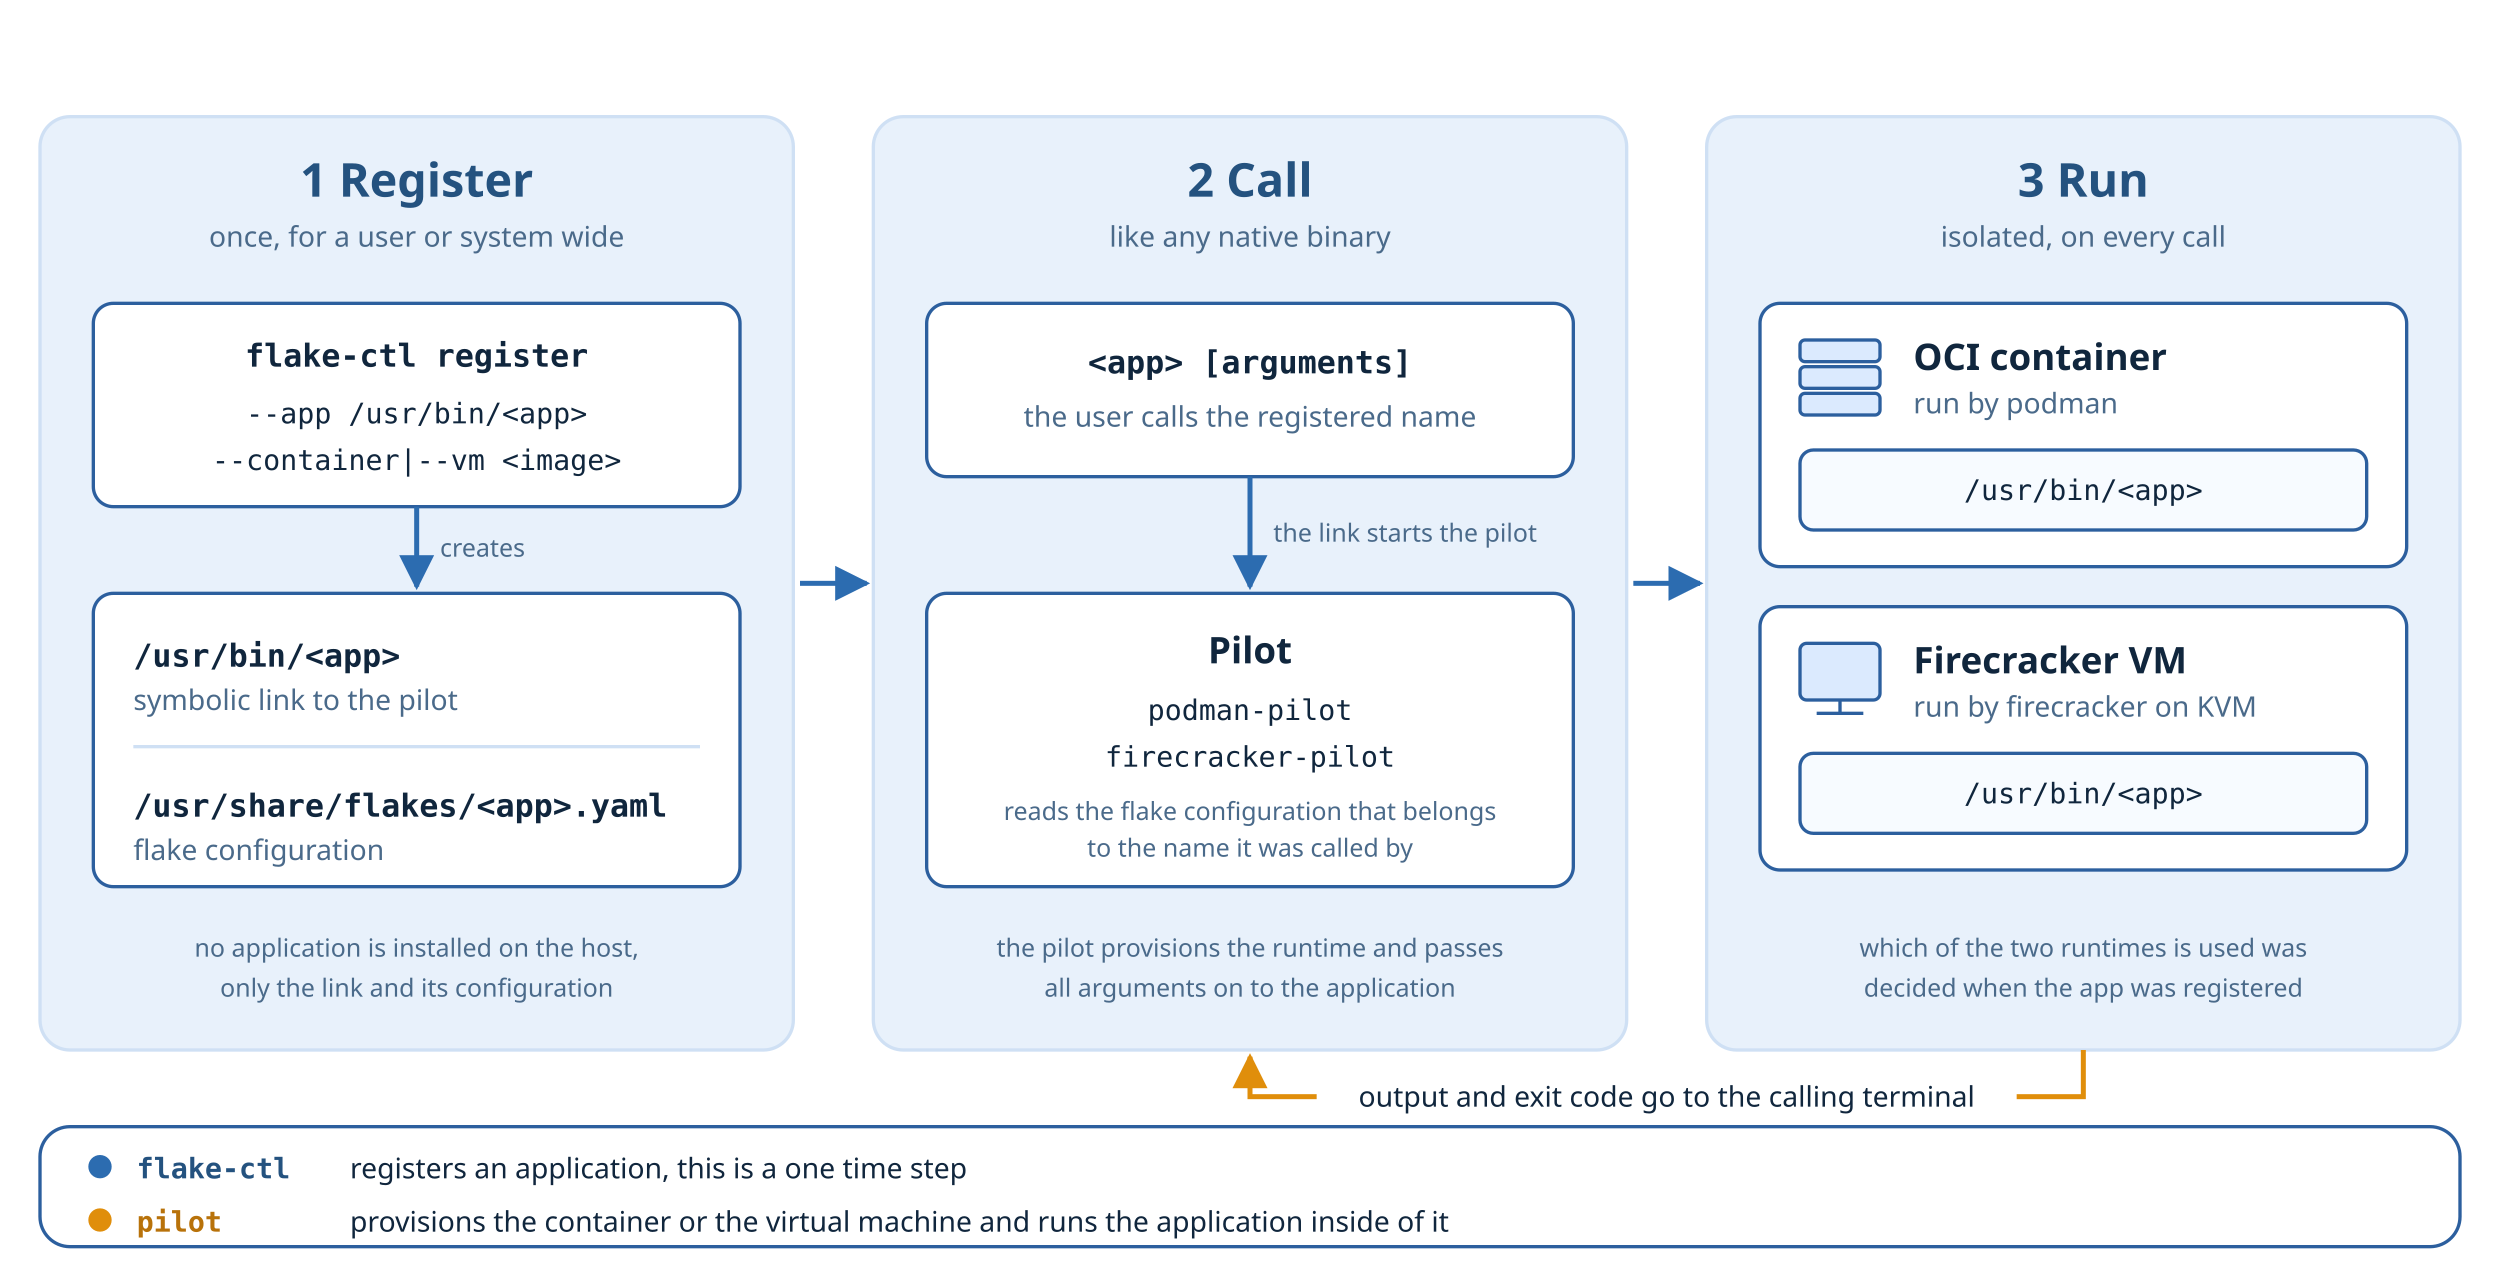
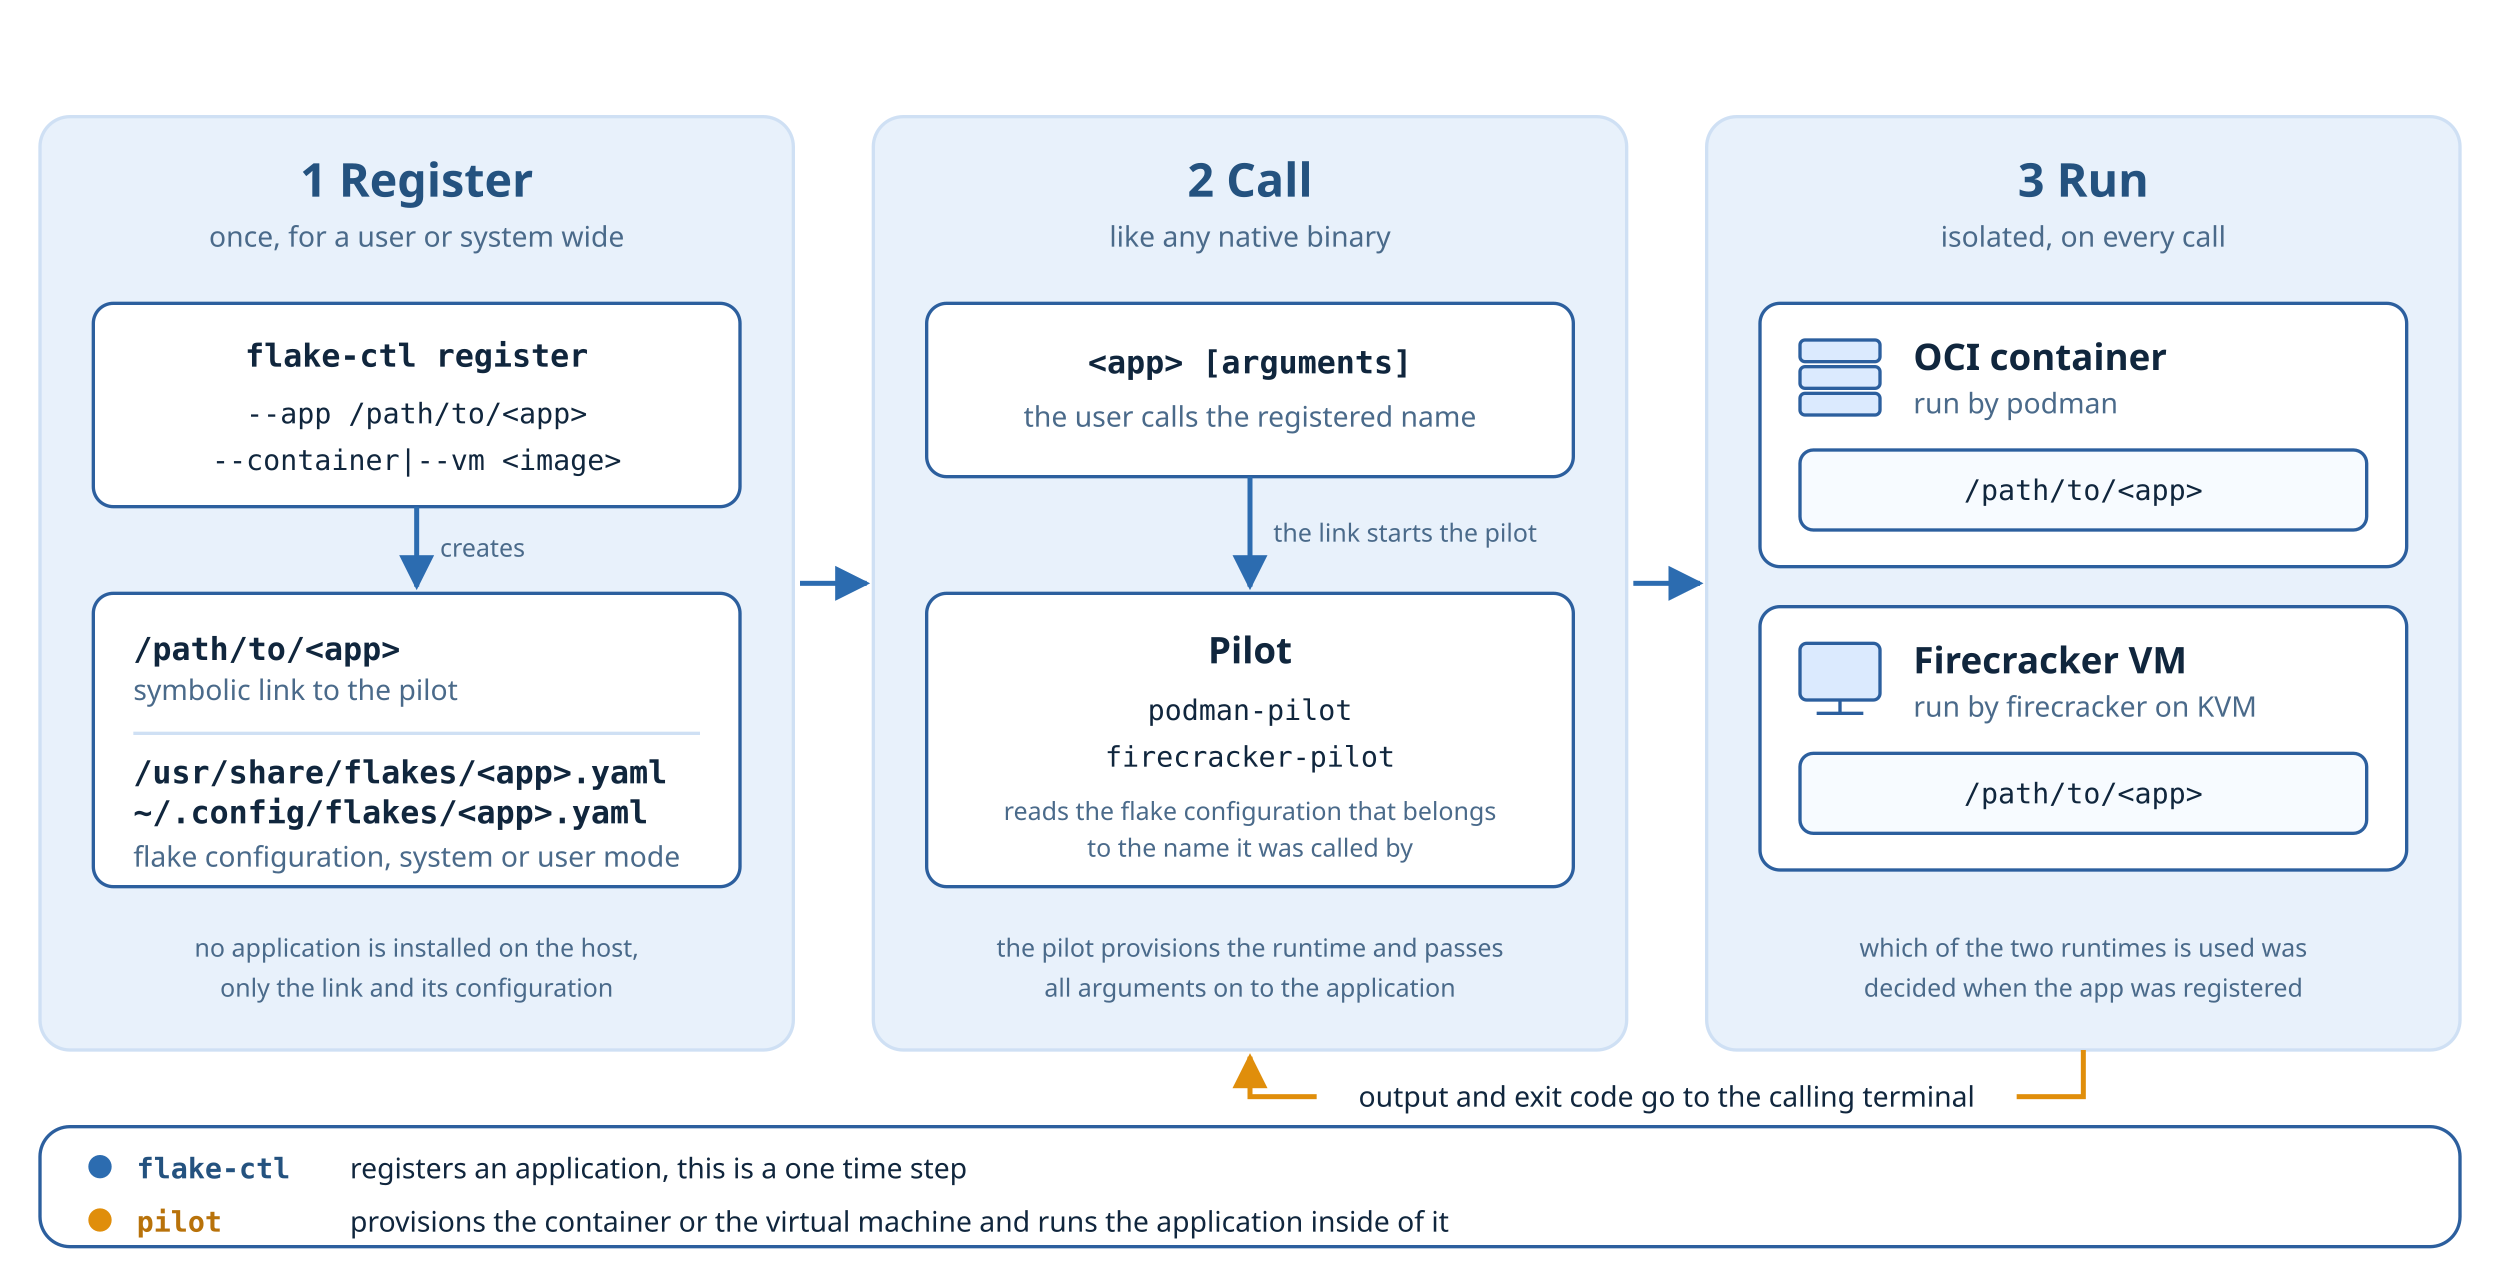
<svg xmlns="http://www.w3.org/2000/svg" width="1500" height="768" viewBox="0 0 1500 768">
  <defs>
    <marker id="arrow" viewBox="0 0 10 10" refX="9" refY="5" markerWidth="7" markerHeight="7" orient="auto-start-reverse">
      <path d="M 0 0 L 10 5 L 0 10 z" fill="#2c6cb0" />
    </marker>
    <marker id="arrow-amber" viewBox="0 0 10 10" refX="9" refY="5" markerWidth="7" markerHeight="7" orient="auto-start-reverse">
      <path d="M 0 0 L 10 5 L 0 10 z" fill="#e08e0b" />
    </marker>
    <style>
      .panel  { fill: #e8f1fb; stroke: #cfe0f4; stroke-width: 2; }
      .box    { fill: #ffffff; stroke: #2c5f9e; stroke-width: 2; }
      .inner  { fill: #f7fbff; stroke: #2c5f9e; stroke-width: 2; }
      .icon   { fill: #dbeafe; stroke: #2c5f9e; stroke-width: 2; }
      .link   { stroke: #2c6cb0; stroke-width: 3; fill: none; }
      .back   { stroke: #e08e0b; stroke-width: 3; fill: none; }
      .rule   { stroke: #cfe0f4; stroke-width: 2; }
      .head   { font: bold 28px 'Adwaita Sans', sans-serif; fill: #24527f; }
      .sub    { font: 17px 'Adwaita Sans', sans-serif; fill: #4a6a8a; }
      .title  { font: bold 22px 'Adwaita Sans', sans-serif; fill: #10263d; }
      .mono   { font: 17px 'Source Code Pro', monospace; fill: #10263d; }
      .monob  { font: bold 19px 'Source Code Pro', monospace; fill: #10263d; }
      .monos  { font: 15px 'Source Code Pro', monospace; fill: #4a6a8a; }
      .note   { font: 17px 'Adwaita Sans', sans-serif; fill: #10263d; }
      .tiny   { font: 15px 'Adwaita Sans', sans-serif; fill: #4a6a8a; }
      .amber  { font: bold 17px 'Source Code Pro', monospace; fill: #b8720a; }
      .blue   { font: bold 17px 'Source Code Pro', monospace; fill: #24527f; }
    </style>
  </defs>
  <rect width="1500" height="768" fill="#ffffff" />
  <rect class="panel" x="24" y="70" width="452" height="560" rx="18" />
  <text class="head" x="250" y="118" text-anchor="middle">1  Register</text>
  <text class="sub" x="250" y="148" text-anchor="middle">once, for a user or system wide</text>
  <rect class="box" x="56" y="182" width="388" height="122" rx="12" />
  <text class="monob" x="250" y="220" text-anchor="middle">flake-ctl register</text>
-   <text class="mono" x="250" y="254" text-anchor="middle">--app /usr/bin/&lt;app&gt;</text>
+   <text class="mono" x="250" y="254" text-anchor="middle">--app /path/to/&lt;app&gt;</text>
  <text class="mono" x="250" y="282" text-anchor="middle">--container|--vm &lt;image&gt;</text>
  <path class="link" d="M 250 304 L 250 352" marker-end="url(#arrow)" />
  <text class="tiny" x="264" y="334">creates</text>
  <rect class="box" x="56" y="356" width="388" height="176" rx="12" />
-   <text class="monob" x="80" y="400">/usr/bin/&lt;app&gt;</text>
-   <text class="sub" x="80" y="426">symbolic link to the pilot</text>
-   <line class="rule" x1="80" y1="448" x2="420" y2="448" />
-   <text class="monob" x="80" y="490">/usr/share/flakes/&lt;app&gt;.yaml</text>
-   <text class="sub" x="80" y="516">flake configuration</text>
+   <text class="monob" x="80" y="396">/path/to/&lt;app&gt;</text>
+   <text class="sub" x="80" y="420">symbolic link to the pilot</text>
+   <line class="rule" x1="80" y1="440" x2="420" y2="440" />
+   <text class="monob" x="80" y="470">/usr/share/flakes/&lt;app&gt;.yaml</text>
+   <text class="monob" x="80" y="494">~/.config/flakes/&lt;app&gt;.yaml</text>
+   <text class="sub" x="80" y="520">flake configuration, system or user mode</text>
  <text class="tiny" x="250" y="574" text-anchor="middle">no application is installed on the host,</text>
  <text class="tiny" x="250" y="598" text-anchor="middle">only the link and its configuration</text>
  <path class="link" d="M 480 350 L 520 350" marker-end="url(#arrow)" />
  <rect class="panel" x="524" y="70" width="452" height="560" rx="18" />
  <text class="head" x="750" y="118" text-anchor="middle">2  Call</text>
  <text class="sub" x="750" y="148" text-anchor="middle">like any native binary</text>
  <rect class="box" x="556" y="182" width="388" height="104" rx="12" />
  <text class="monob" x="750" y="224" text-anchor="middle">&lt;app&gt; [arguments]</text>
  <text class="sub" x="750" y="256" text-anchor="middle">the user calls the registered name</text>
  <path class="link" d="M 750 286 L 750 352" marker-end="url(#arrow)" />
  <text class="tiny" x="764" y="325">the link starts the pilot</text>
  <rect class="box" x="556" y="356" width="388" height="176" rx="12" />
  <text class="title" x="750" y="398" text-anchor="middle">Pilot</text>
  <text class="mono" x="750" y="432" text-anchor="middle">podman-pilot</text>
  <text class="mono" x="750" y="460" text-anchor="middle">firecracker-pilot</text>
  <text class="tiny" x="750" y="492" text-anchor="middle">reads the flake configuration that belongs</text>
  <text class="tiny" x="750" y="514" text-anchor="middle">to the name it was called by</text>
  <text class="tiny" x="750" y="574" text-anchor="middle">the pilot provisions the runtime and passes</text>
  <text class="tiny" x="750" y="598" text-anchor="middle">all arguments on to the application</text>
  <path class="link" d="M 980 350 L 1020 350" marker-end="url(#arrow)" />
  <rect class="panel" x="1024" y="70" width="452" height="560" rx="18" />
  <text class="head" x="1250" y="118" text-anchor="middle">3  Run</text>
  <text class="sub" x="1250" y="148" text-anchor="middle">isolated, on every call</text>
  <rect class="box" x="1056" y="182" width="388" height="158" rx="12" />
  <rect class="icon" x="1080" y="204" width="48" height="13" rx="3" />
  <rect class="icon" x="1080" y="220" width="48" height="13" rx="3" />
  <rect class="icon" x="1080" y="236" width="48" height="13" rx="3" />
  <text class="title" x="1148" y="222">OCI container</text>
  <text class="sub" x="1148" y="248">run by podman</text>
  <rect class="inner" x="1080" y="270" width="340" height="48" rx="8" />
-   <text class="mono" x="1250" y="300" text-anchor="middle">/usr/bin/&lt;app&gt;</text>
+   <text class="mono" x="1250" y="300" text-anchor="middle">/path/to/&lt;app&gt;</text>
  <rect class="box" x="1056" y="364" width="388" height="158" rx="12" />
  <rect class="icon" x="1080" y="386" width="48" height="34" rx="4" />
  <path d="M 1104 420 L 1104 428 M 1090 428 L 1118 428" stroke="#2c5f9e" stroke-width="2" fill="none" />
  <text class="title" x="1148" y="404">Firecracker VM</text>
  <text class="sub" x="1148" y="430">run by firecracker on KVM</text>
  <rect class="inner" x="1080" y="452" width="340" height="48" rx="8" />
-   <text class="mono" x="1250" y="482" text-anchor="middle">/usr/bin/&lt;app&gt;</text>
+   <text class="mono" x="1250" y="482" text-anchor="middle">/path/to/&lt;app&gt;</text>
  <text class="tiny" x="1250" y="574" text-anchor="middle">which of the two runtimes is used was</text>
  <text class="tiny" x="1250" y="598" text-anchor="middle">decided when the app was registered</text>
  <path class="back" d="M 1250 630 L 1250 658 L 750 658 L 750 634" marker-end="url(#arrow-amber)" />
  <rect x="790" y="643" width="420" height="28" fill="#ffffff" />
  <text class="note" x="1000" y="664" text-anchor="middle">output and exit code go to the calling terminal</text>
  <rect class="box" x="24" y="676" width="1452" height="72" rx="18" />
  <circle cx="60" cy="700" r="7" fill="#2c6cb0" />
  <text class="blue" x="82" y="707">flake-ctl</text>
  <text class="note" x="210" y="707">registers an application, this is a one time step</text>
  <circle cx="60" cy="732" r="7" fill="#e08e0b" />
  <text class="amber" x="82" y="739">pilot</text>
  <text class="note" x="210" y="739">provisions the container or the virtual machine and runs the application inside of it</text>
</svg>
